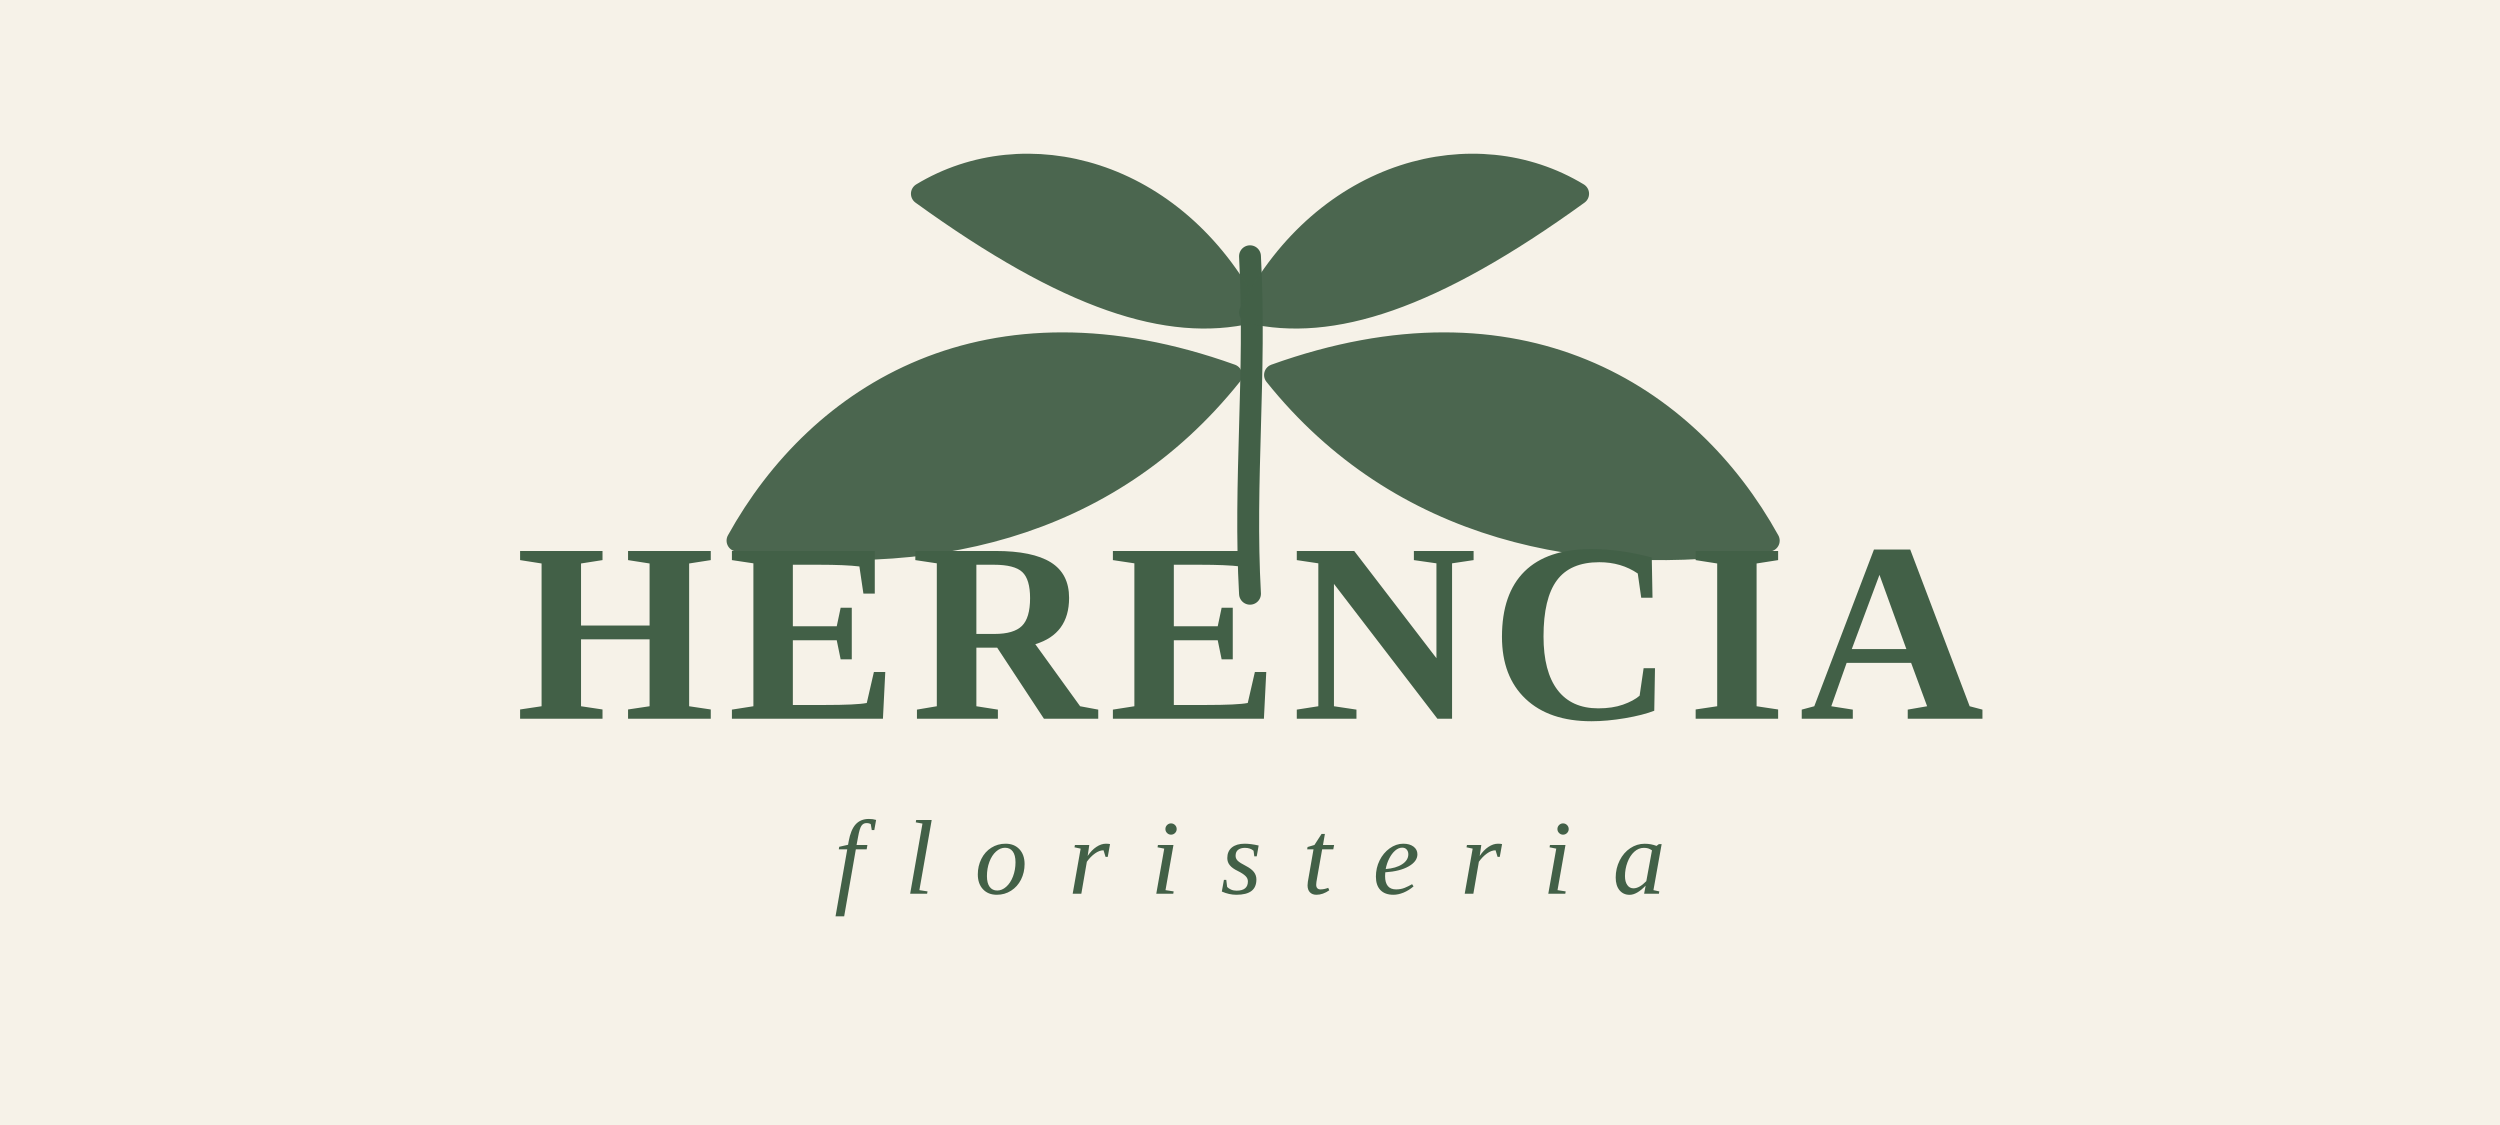
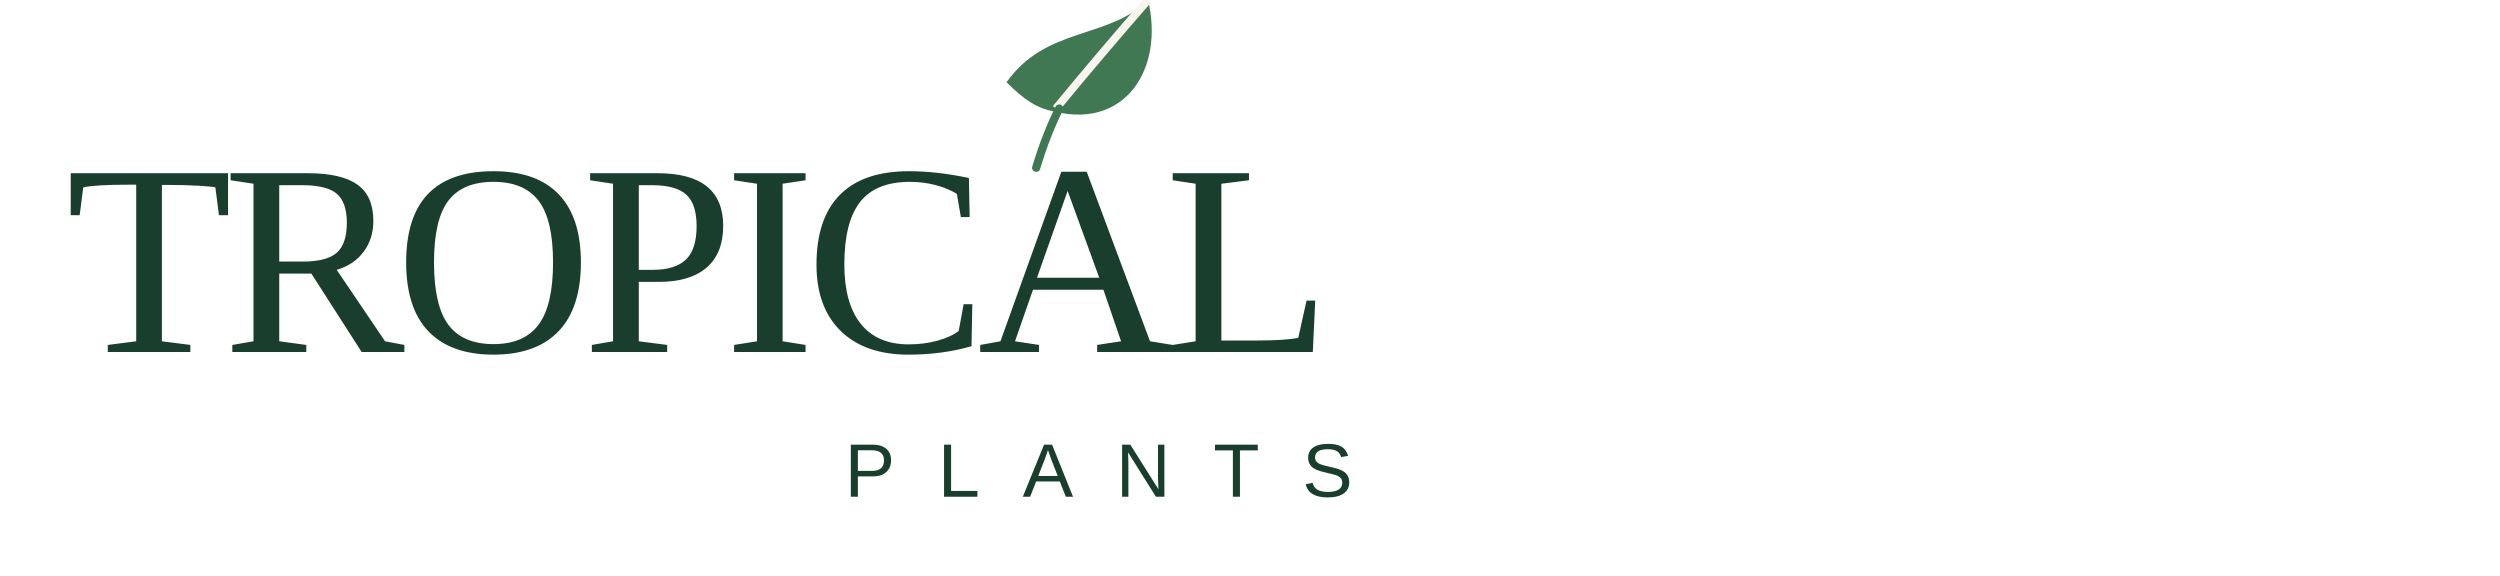
- <svg xmlns="http://www.w3.org/2000/svg" viewBox="0 0 800 360" role="img" aria-labelledby="title desc">
-   <rect width="800" height="360" fill="#f6f2e8" />
-   <g transform="translate(400 82)" fill="none" stroke="#426047" stroke-width="7" stroke-linecap="round" stroke-linejoin="round">
-     <path d="M0 108 C-2 72 2 38 0 0" />
-     <path d="M-6 38 C-84 10 -138 44 -164 91 C-105 100 -46 88 -6 38Z" fill="#426047" opacity=".95" />
-     <path d="M8 38 C86 10 140 44 166 91 C108 100 48 88 8 38Z" fill="#426047" opacity=".95" />
-     <path d="M0 18 C-24 -28 -72 -40 -105 -20 C-58 14 -26 24 0 18Z" fill="#426047" opacity=".95" />
-     <path d="M0 18 C24 -28 72 -40 105 -20 C58 14 26 24 0 18Z" fill="#426047" opacity=".95" />
+ <svg xmlns="http://www.w3.org/2000/svg" viewBox="0 0 760 175" role="img" aria-labelledby="title desc">
+   <g fill="#193e2e">
+     <text x="20" y="107" font-family="Georgia, 'Times New Roman', serif" font-size="83" letter-spacing="-3">TROPICAL</text>
+     <text x="334" y="151" text-anchor="middle" font-family="Arial, sans-serif" font-size="23" font-weight="500" letter-spacing="13">PLANTS</text>
  </g>
-   <text x="400" y="230" text-anchor="middle" font-family="Georgia, 'Times New Roman', serif" font-size="82" font-weight="700" letter-spacing="4" fill="#426047">HERENCIA</text>
-   <text x="400" y="286" text-anchor="middle" font-family="Georgia, 'Times New Roman', serif" font-size="34" font-style="italic" letter-spacing="13" fill="#426047">floristeria</text>
+   <path d="M306 25 C318 8 337 12 349 0 C354 21 342 39 321 34 C315 33 311 30 306 25Z" fill="#3f7852" />
+   <path d="M321 33 Q335 16 349 0" stroke="#f7f5ed" stroke-width="2.4" fill="none" />
+   <path d="M322 33 Q318 41 315 51" stroke="#3f7852" stroke-width="2.5" stroke-linecap="round" fill="none" />
</svg>
